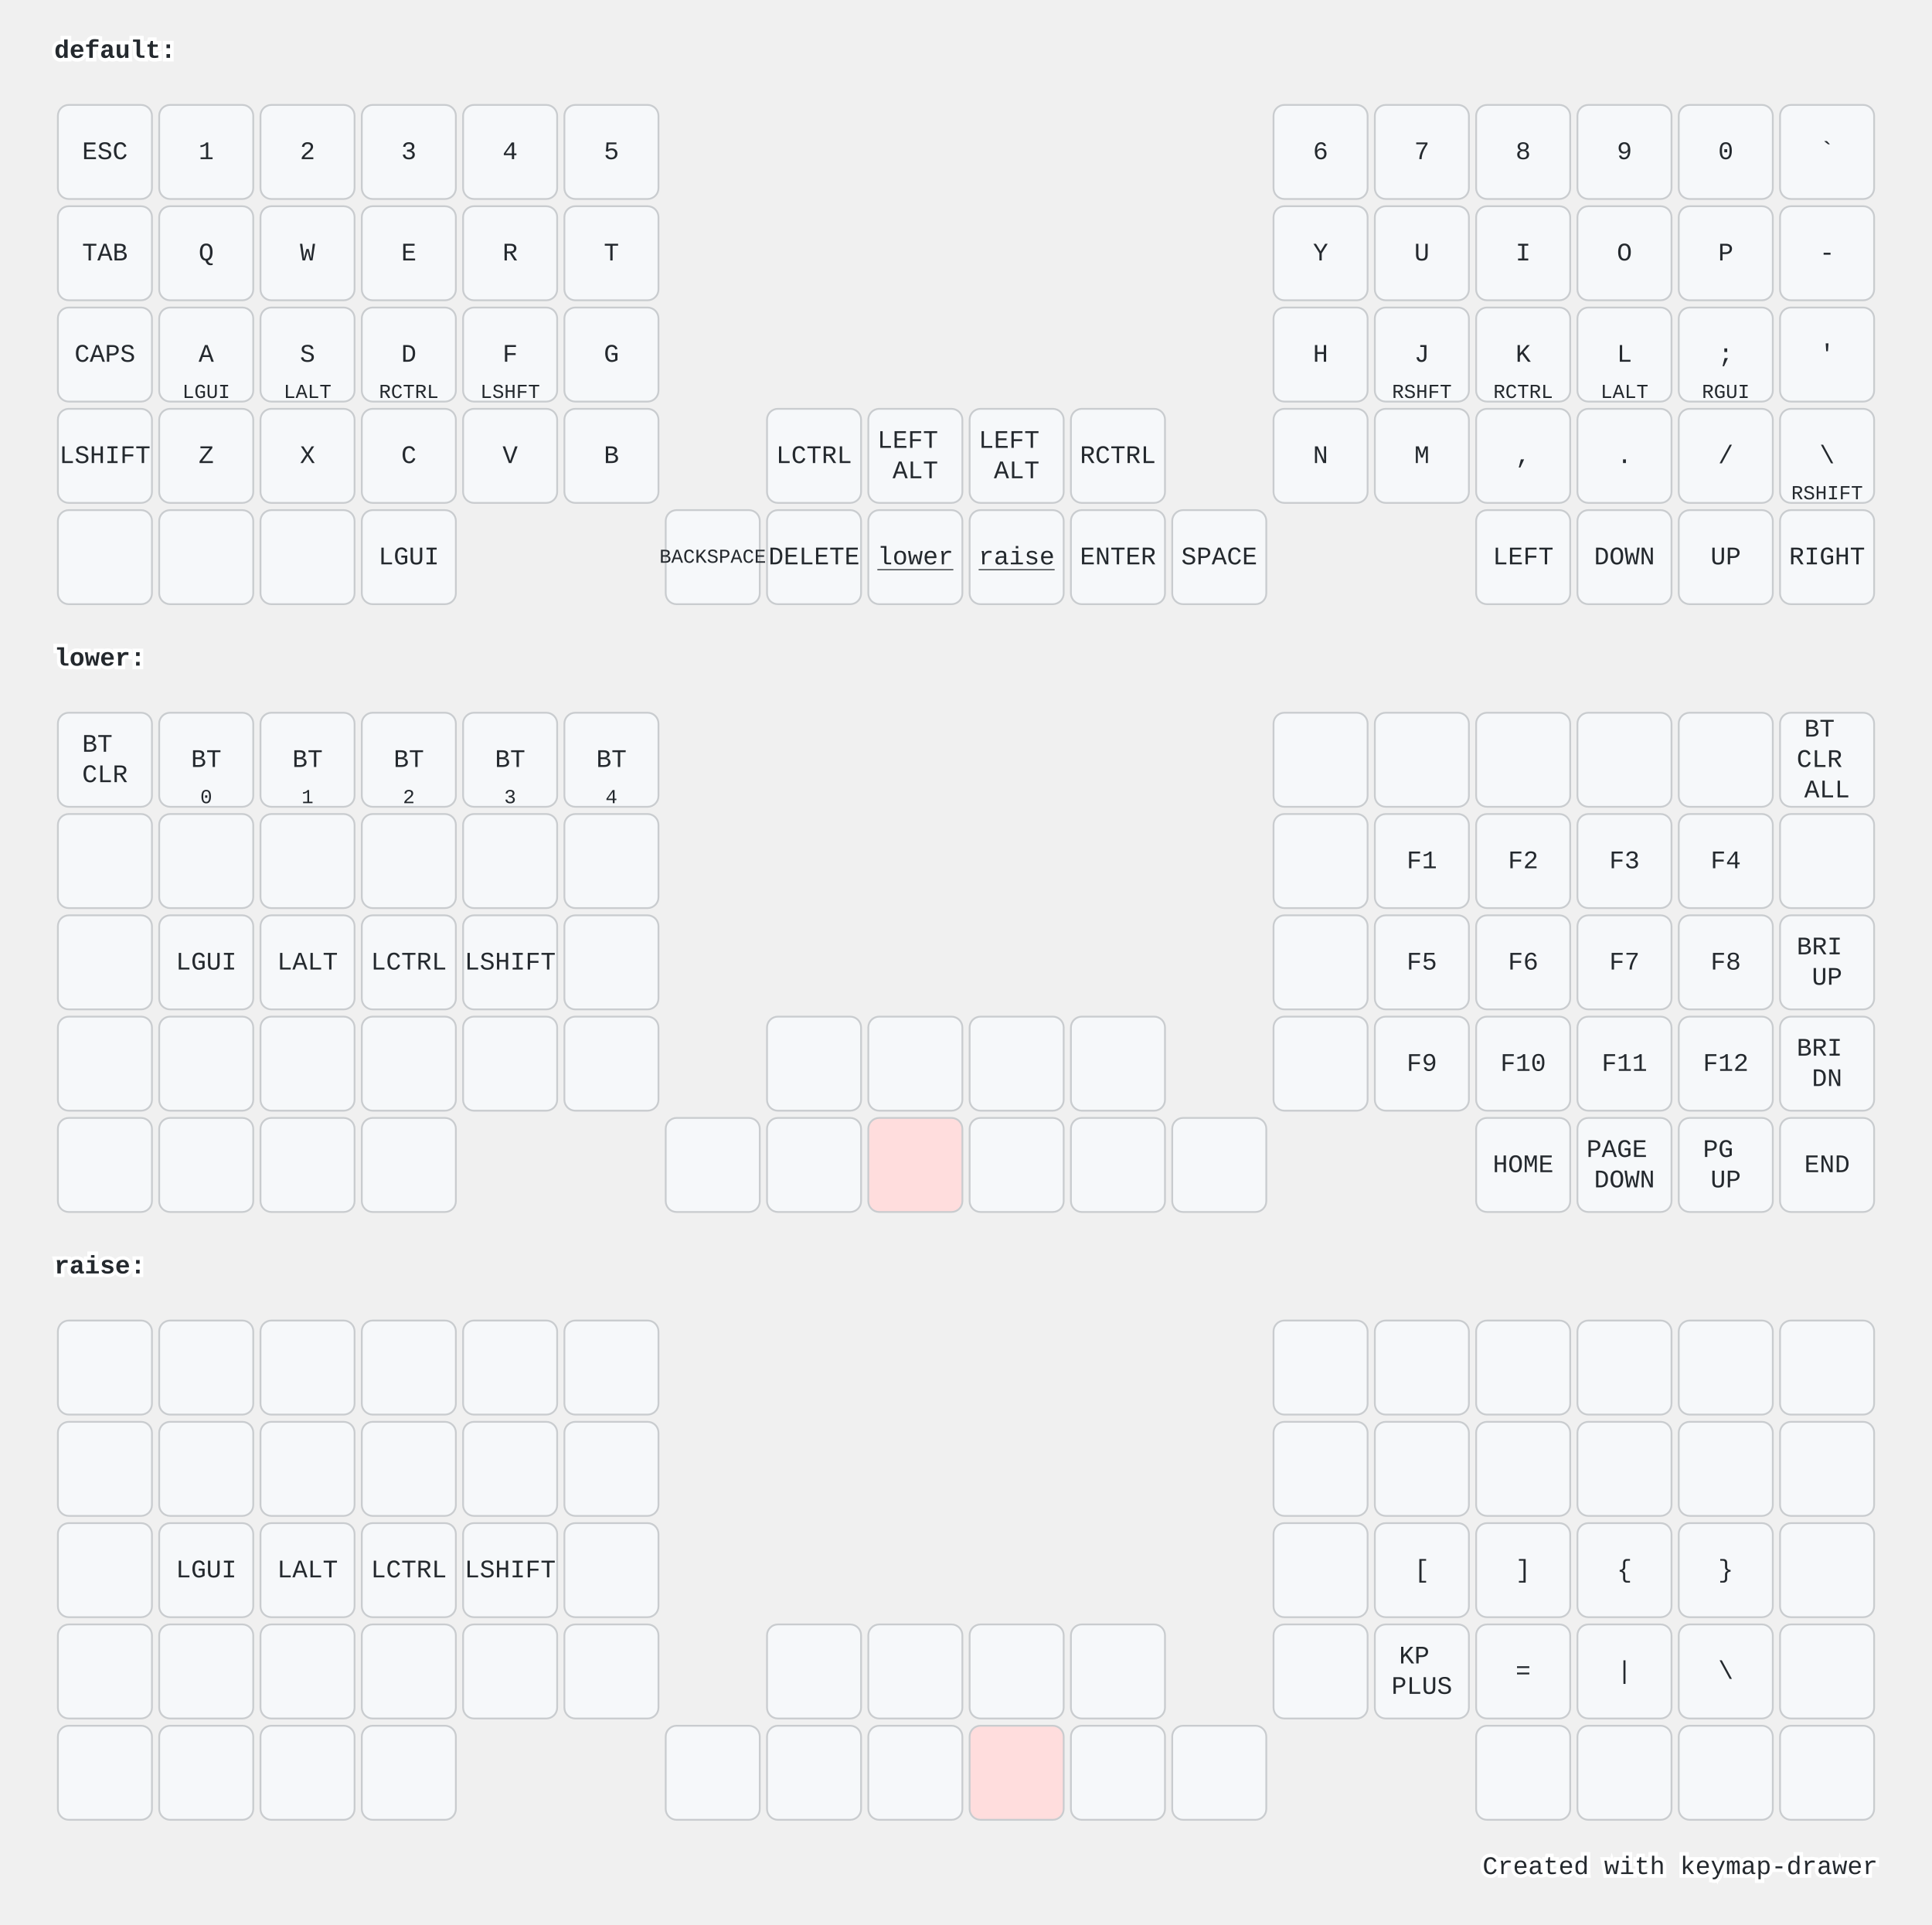
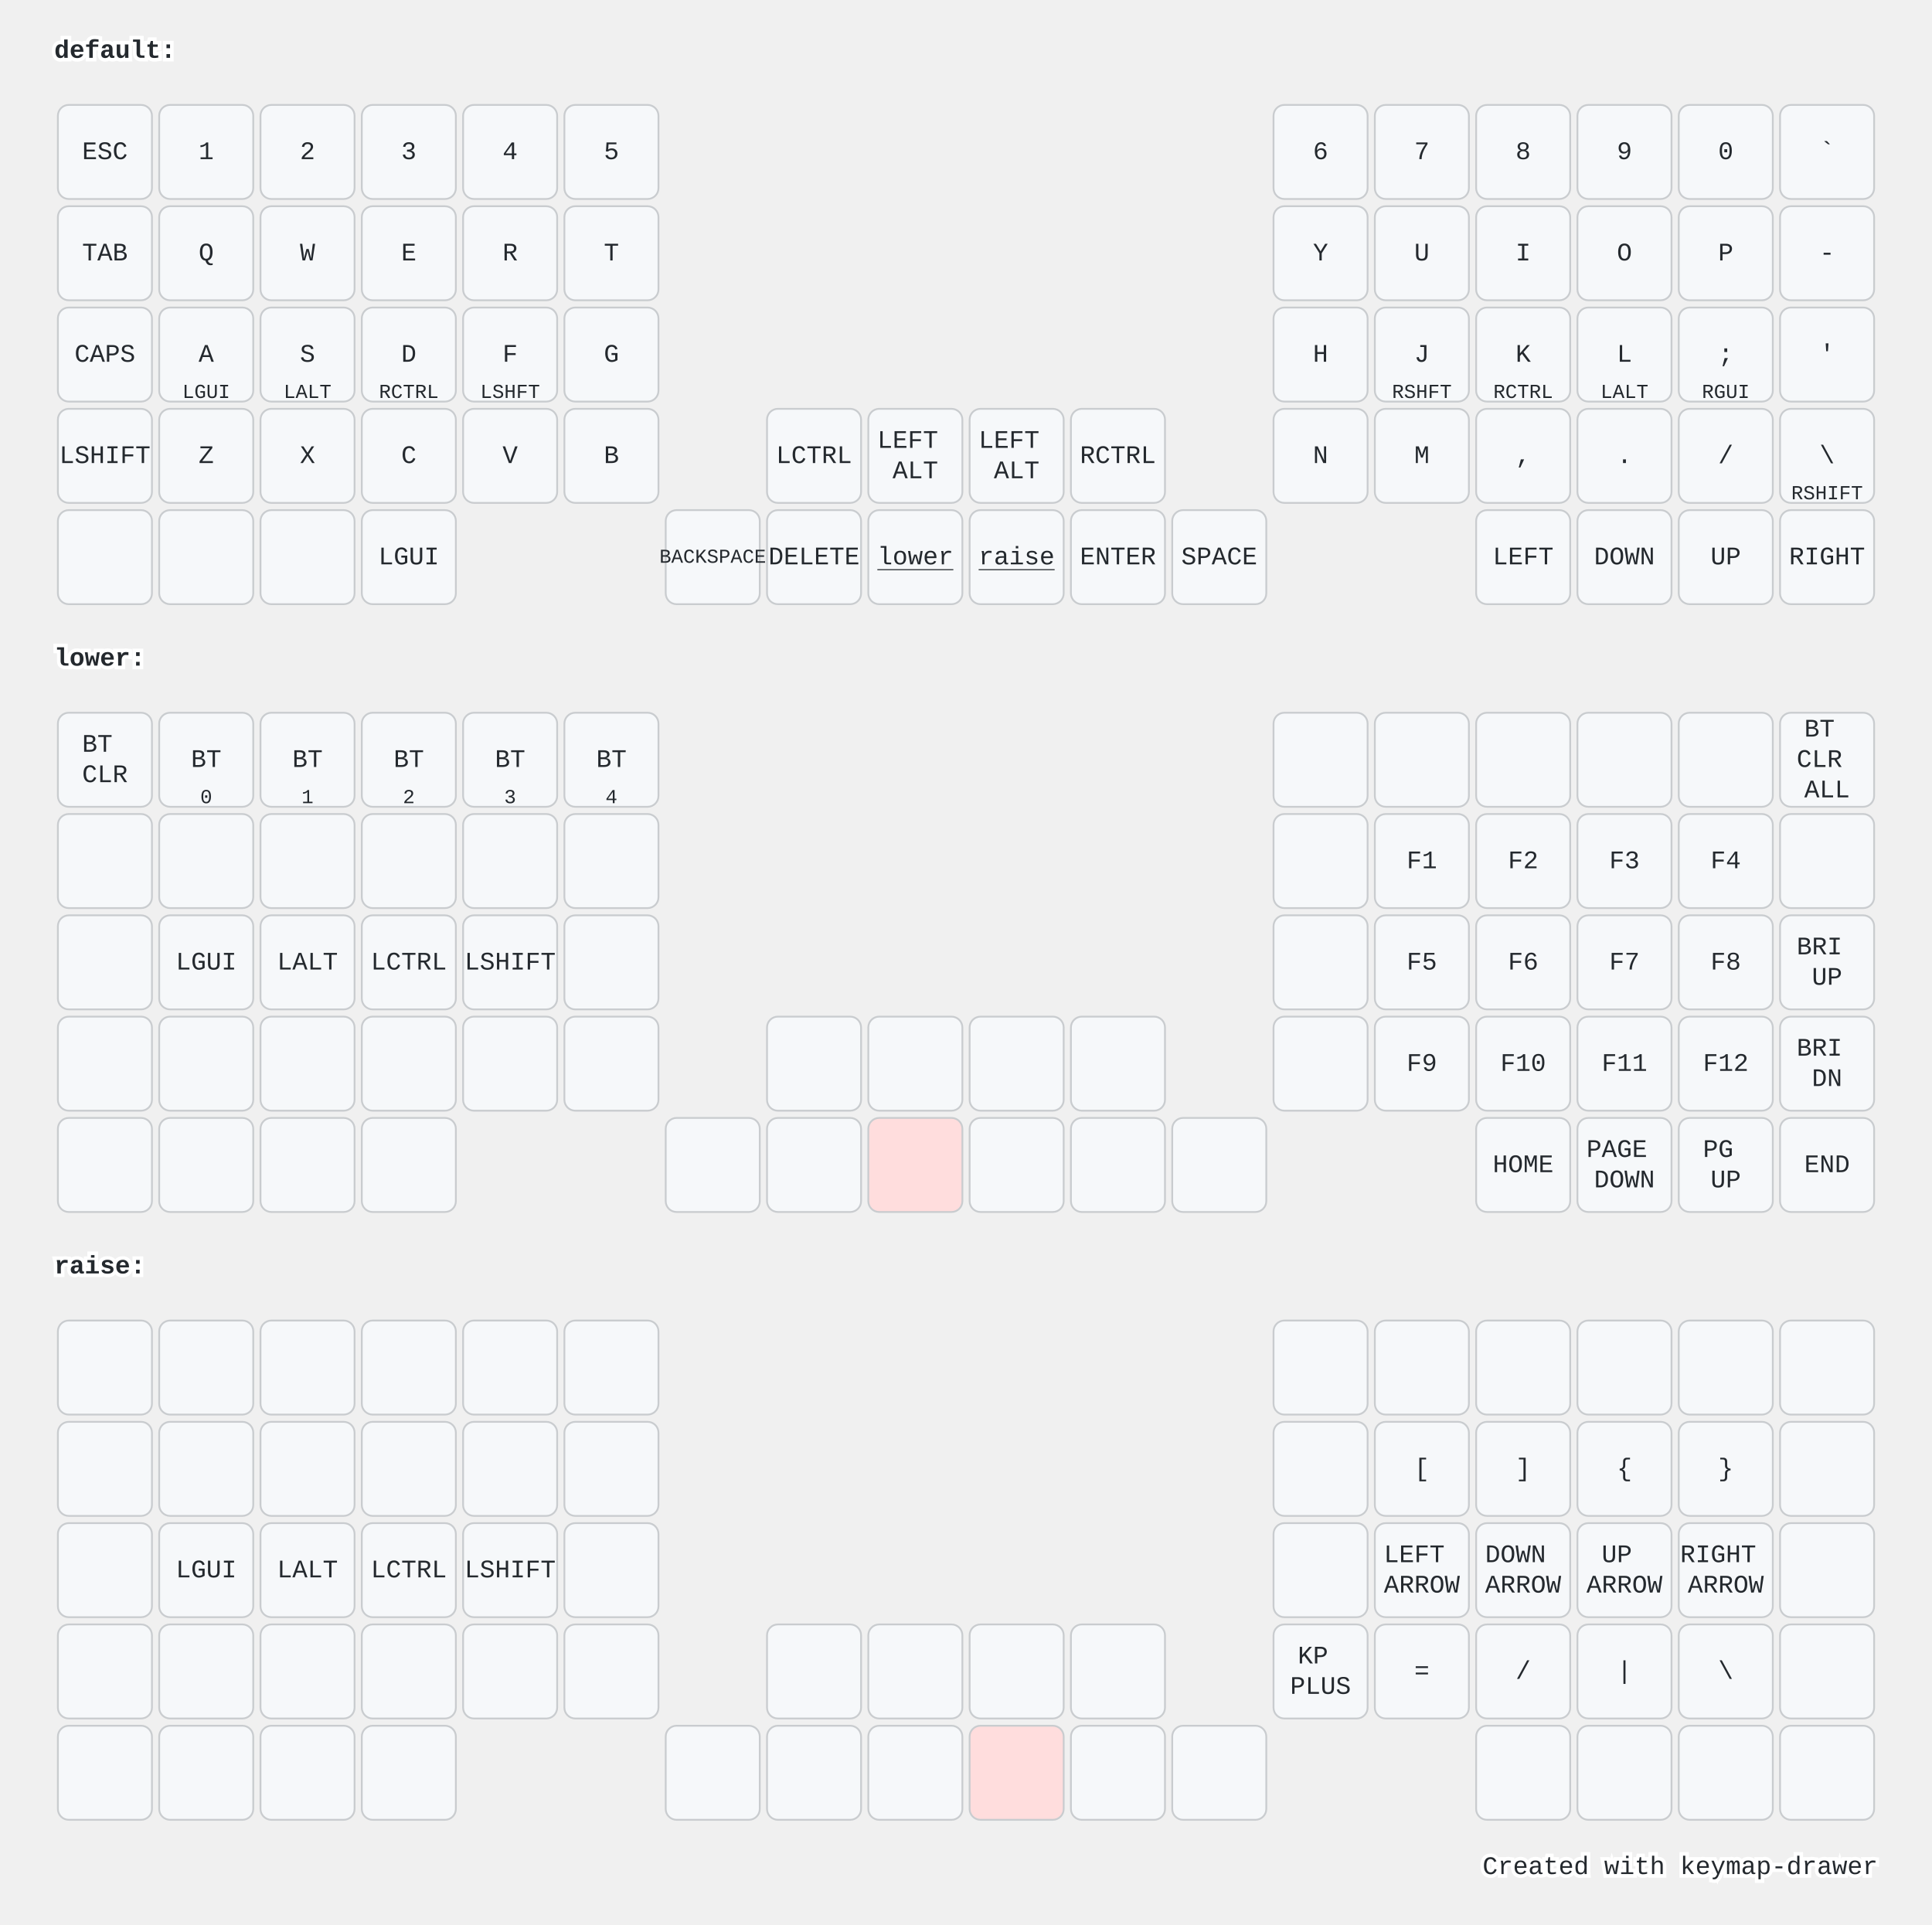
<svg xmlns="http://www.w3.org/2000/svg" width="1068" height="1064" viewBox="0 0 1068 1064" class="keymap">
  <style>/* inherit to force styles through use tags */
svg path {
    fill: inherit;
}

/* font and background color specifications */
svg.keymap {
    font-family: SFMono-Regular,Consolas,Liberation Mono,Menlo,monospace;
    font-size: 14px;
    font-kerning: normal;
    text-rendering: optimizeLegibility;
    fill: #24292e;
}

/* default key styling */
rect.key {
    fill: #f6f8fa;
}

rect.key, rect.combo {
    stroke: #c9cccf;
    stroke-width: 1;
}

/* default key side styling, only used is draw_key_sides is set */
rect.side {
    filter: brightness(90%);
}

/* color accent for combo boxes */
rect.combo, rect.combo-separate {
    fill: #cdf;
}

/* color accent for held keys */
rect.held, rect.combo.held {
    fill: #fdd;
}

/* color accent for ghost (optional) keys */
rect.ghost, rect.combo.ghost {
    stroke-dasharray: 4, 4;
    stroke-width: 2;
}

text {
    text-anchor: middle;
    dominant-baseline: middle;
}

/* styling for layer labels */
text.label {
    font-weight: bold;
    text-anchor: start;
    stroke: white;
    stroke-width: 4;
    paint-order: stroke;
}

/* styling for optional footer */
text.footer {
    text-anchor: end;
    dominant-baseline: auto;
    stroke: white;
    stroke-width: 4;
    paint-order: stroke;
}

/* styling for combo tap, and key non-tap label text */
text.combo, text.hold, text.shifted, text.left, text.right {
    font-size: 11px;
}

text.hold {
    text-anchor: middle;
    dominant-baseline: auto;
}

text.shifted {
    text-anchor: middle;
    dominant-baseline: hanging;
}

text.left {
    text-anchor: start;
}

text.right {
    text-anchor: end;
}

text.layer-activator {
    text-decoration: underline;
}

/* styling for hold/shifted label text in combo box */
text.combo.hold, text.combo.shifted, text.combo.left, text.combo.right {
    font-size: 8px;
}

/* lighter symbol for transparent keys */
text.trans {
    fill: #7b7e81;
}

/* styling for combo dendrons */
path.combo {
    stroke-width: 1;
    stroke: gray;
    fill: none;
}

/* Start Tabler Icons Cleanup */
/* cannot use height/width with glyphs */
.icon-tabler &gt; path {
    fill: inherit;
    stroke: inherit;
    stroke-width: 2;
}
/* hide tabler's default box */
.icon-tabler &gt; path[stroke="none"][fill="none"] {
    visibility: hidden;
}
/* End Tabler Icons Cleanup */

@media (prefers-color-scheme: dark) {
svg.keymap { fill: #d1d6db; }
rect.key { fill: #3f4750; }
rect.key, rect.combo { stroke: #60666c; }
rect.combo, rect.combo-separate { fill: #1f3d7a; }
rect.held, rect.combo.held { fill: #854747; }
text.label, text.footer { stroke: black; }
text.trans { fill: #7e8184; }
path.combo { stroke: #7f7f7f; }

}</style>
  <g transform="translate(30, 0)" class="layer-default">
    <text x="0" y="28" class="label" id="default">default:</text>
    <g transform="translate(0, 56)">
      <g transform="translate(28, 28)" class="key keypos-0">
        <rect rx="6" ry="6" x="-26" y="-26" width="52" height="52" class="key" />
        <text x="0" y="0" class="key tap">ESC</text>
      </g>
      <g transform="translate(84, 28)" class="key keypos-1">
        <rect rx="6" ry="6" x="-26" y="-26" width="52" height="52" class="key" />
        <text x="0" y="0" class="key tap">1</text>
      </g>
      <g transform="translate(140, 28)" class="key keypos-2">
        <rect rx="6" ry="6" x="-26" y="-26" width="52" height="52" class="key" />
        <text x="0" y="0" class="key tap">2</text>
      </g>
      <g transform="translate(196, 28)" class="key keypos-3">
        <rect rx="6" ry="6" x="-26" y="-26" width="52" height="52" class="key" />
        <text x="0" y="0" class="key tap">3</text>
      </g>
      <g transform="translate(252, 28)" class="key keypos-4">
        <rect rx="6" ry="6" x="-26" y="-26" width="52" height="52" class="key" />
        <text x="0" y="0" class="key tap">4</text>
      </g>
      <g transform="translate(308, 28)" class="key keypos-5">
        <rect rx="6" ry="6" x="-26" y="-26" width="52" height="52" class="key" />
        <text x="0" y="0" class="key tap">5</text>
      </g>
      <g transform="translate(700, 28)" class="key keypos-6">
        <rect rx="6" ry="6" x="-26" y="-26" width="52" height="52" class="key" />
        <text x="0" y="0" class="key tap">6</text>
      </g>
      <g transform="translate(756, 28)" class="key keypos-7">
        <rect rx="6" ry="6" x="-26" y="-26" width="52" height="52" class="key" />
        <text x="0" y="0" class="key tap">7</text>
      </g>
      <g transform="translate(812, 28)" class="key keypos-8">
        <rect rx="6" ry="6" x="-26" y="-26" width="52" height="52" class="key" />
        <text x="0" y="0" class="key tap">8</text>
      </g>
      <g transform="translate(868, 28)" class="key keypos-9">
        <rect rx="6" ry="6" x="-26" y="-26" width="52" height="52" class="key" />
        <text x="0" y="0" class="key tap">9</text>
      </g>
      <g transform="translate(924, 28)" class="key keypos-10">
        <rect rx="6" ry="6" x="-26" y="-26" width="52" height="52" class="key" />
        <text x="0" y="0" class="key tap">0</text>
      </g>
      <g transform="translate(980, 28)" class="key keypos-11">
        <rect rx="6" ry="6" x="-26" y="-26" width="52" height="52" class="key" />
        <text x="0" y="0" class="key tap">`</text>
      </g>
      <g transform="translate(28, 84)" class="key keypos-12">
        <rect rx="6" ry="6" x="-26" y="-26" width="52" height="52" class="key" />
        <text x="0" y="0" class="key tap">TAB</text>
      </g>
      <g transform="translate(84, 84)" class="key keypos-13">
        <rect rx="6" ry="6" x="-26" y="-26" width="52" height="52" class="key" />
        <text x="0" y="0" class="key tap">Q</text>
      </g>
      <g transform="translate(140, 84)" class="key keypos-14">
        <rect rx="6" ry="6" x="-26" y="-26" width="52" height="52" class="key" />
        <text x="0" y="0" class="key tap">W</text>
      </g>
      <g transform="translate(196, 84)" class="key keypos-15">
        <rect rx="6" ry="6" x="-26" y="-26" width="52" height="52" class="key" />
        <text x="0" y="0" class="key tap">E</text>
      </g>
      <g transform="translate(252, 84)" class="key keypos-16">
        <rect rx="6" ry="6" x="-26" y="-26" width="52" height="52" class="key" />
        <text x="0" y="0" class="key tap">R</text>
      </g>
      <g transform="translate(308, 84)" class="key keypos-17">
        <rect rx="6" ry="6" x="-26" y="-26" width="52" height="52" class="key" />
        <text x="0" y="0" class="key tap">T</text>
      </g>
      <g transform="translate(700, 84)" class="key keypos-18">
        <rect rx="6" ry="6" x="-26" y="-26" width="52" height="52" class="key" />
        <text x="0" y="0" class="key tap">Y</text>
      </g>
      <g transform="translate(756, 84)" class="key keypos-19">
        <rect rx="6" ry="6" x="-26" y="-26" width="52" height="52" class="key" />
        <text x="0" y="0" class="key tap">U</text>
      </g>
      <g transform="translate(812, 84)" class="key keypos-20">
        <rect rx="6" ry="6" x="-26" y="-26" width="52" height="52" class="key" />
        <text x="0" y="0" class="key tap">I</text>
      </g>
      <g transform="translate(868, 84)" class="key keypos-21">
        <rect rx="6" ry="6" x="-26" y="-26" width="52" height="52" class="key" />
        <text x="0" y="0" class="key tap">O</text>
      </g>
      <g transform="translate(924, 84)" class="key keypos-22">
        <rect rx="6" ry="6" x="-26" y="-26" width="52" height="52" class="key" />
        <text x="0" y="0" class="key tap">P</text>
      </g>
      <g transform="translate(980, 84)" class="key keypos-23">
        <rect rx="6" ry="6" x="-26" y="-26" width="52" height="52" class="key" />
        <text x="0" y="0" class="key tap">-</text>
      </g>
      <g transform="translate(28, 140)" class="key keypos-24">
        <rect rx="6" ry="6" x="-26" y="-26" width="52" height="52" class="key" />
        <text x="0" y="0" class="key tap">CAPS</text>
      </g>
      <g transform="translate(84, 140)" class="key keypos-25">
        <rect rx="6" ry="6" x="-26" y="-26" width="52" height="52" class="key" />
        <text x="0" y="0" class="key tap">A</text>
        <text x="0" y="24" class="key hold">LGUI</text>
      </g>
      <g transform="translate(140, 140)" class="key keypos-26">
        <rect rx="6" ry="6" x="-26" y="-26" width="52" height="52" class="key" />
        <text x="0" y="0" class="key tap">S</text>
        <text x="0" y="24" class="key hold">LALT</text>
      </g>
      <g transform="translate(196, 140)" class="key keypos-27">
        <rect rx="6" ry="6" x="-26" y="-26" width="52" height="52" class="key" />
        <text x="0" y="0" class="key tap">D</text>
        <text x="0" y="24" class="key hold">RCTRL</text>
      </g>
      <g transform="translate(252, 140)" class="key keypos-28">
        <rect rx="6" ry="6" x="-26" y="-26" width="52" height="52" class="key" />
        <text x="0" y="0" class="key tap">F</text>
        <text x="0" y="24" class="key hold">LSHFT</text>
      </g>
      <g transform="translate(308, 140)" class="key keypos-29">
        <rect rx="6" ry="6" x="-26" y="-26" width="52" height="52" class="key" />
        <text x="0" y="0" class="key tap">G</text>
      </g>
      <g transform="translate(700, 140)" class="key keypos-30">
        <rect rx="6" ry="6" x="-26" y="-26" width="52" height="52" class="key" />
        <text x="0" y="0" class="key tap">H</text>
      </g>
      <g transform="translate(756, 140)" class="key keypos-31">
        <rect rx="6" ry="6" x="-26" y="-26" width="52" height="52" class="key" />
        <text x="0" y="0" class="key tap">J</text>
        <text x="0" y="24" class="key hold">RSHFT</text>
      </g>
      <g transform="translate(812, 140)" class="key keypos-32">
        <rect rx="6" ry="6" x="-26" y="-26" width="52" height="52" class="key" />
        <text x="0" y="0" class="key tap">K</text>
        <text x="0" y="24" class="key hold">RCTRL</text>
      </g>
      <g transform="translate(868, 140)" class="key keypos-33">
        <rect rx="6" ry="6" x="-26" y="-26" width="52" height="52" class="key" />
        <text x="0" y="0" class="key tap">L</text>
        <text x="0" y="24" class="key hold">LALT</text>
      </g>
      <g transform="translate(924, 140)" class="key keypos-34">
        <rect rx="6" ry="6" x="-26" y="-26" width="52" height="52" class="key" />
        <text x="0" y="0" class="key tap">;</text>
        <text x="0" y="24" class="key hold">RGUI</text>
      </g>
      <g transform="translate(980, 140)" class="key keypos-35">
        <rect rx="6" ry="6" x="-26" y="-26" width="52" height="52" class="key" />
        <text x="0" y="0" class="key tap">'</text>
      </g>
      <g transform="translate(28, 196)" class="key keypos-36">
        <rect rx="6" ry="6" x="-26" y="-26" width="52" height="52" class="key" />
        <text x="0" y="0" class="key tap">LSHIFT</text>
      </g>
      <g transform="translate(84, 196)" class="key keypos-37">
        <rect rx="6" ry="6" x="-26" y="-26" width="52" height="52" class="key" />
        <text x="0" y="0" class="key tap">Z</text>
      </g>
      <g transform="translate(140, 196)" class="key keypos-38">
        <rect rx="6" ry="6" x="-26" y="-26" width="52" height="52" class="key" />
        <text x="0" y="0" class="key tap">X</text>
      </g>
      <g transform="translate(196, 196)" class="key keypos-39">
        <rect rx="6" ry="6" x="-26" y="-26" width="52" height="52" class="key" />
        <text x="0" y="0" class="key tap">C</text>
      </g>
      <g transform="translate(252, 196)" class="key keypos-40">
        <rect rx="6" ry="6" x="-26" y="-26" width="52" height="52" class="key" />
        <text x="0" y="0" class="key tap">V</text>
      </g>
      <g transform="translate(308, 196)" class="key keypos-41">
        <rect rx="6" ry="6" x="-26" y="-26" width="52" height="52" class="key" />
        <text x="0" y="0" class="key tap">B</text>
      </g>
      <g transform="translate(420, 196)" class="key keypos-42">
        <rect rx="6" ry="6" x="-26" y="-26" width="52" height="52" class="key" />
        <text x="0" y="0" class="key tap">LCTRL</text>
      </g>
      <g transform="translate(476, 196)" class="key keypos-43">
        <rect rx="6" ry="6" x="-26" y="-26" width="52" height="52" class="key" />
        <text x="0" y="0" class="key tap">
          <tspan x="0" dy="-0.6em">LEFT</tspan>
          <tspan x="0" dy="1.2em">ALT</tspan>
        </text>
      </g>
      <g transform="translate(532, 196)" class="key keypos-44">
        <rect rx="6" ry="6" x="-26" y="-26" width="52" height="52" class="key" />
        <text x="0" y="0" class="key tap">
          <tspan x="0" dy="-0.6em">LEFT</tspan>
          <tspan x="0" dy="1.2em">ALT</tspan>
        </text>
      </g>
      <g transform="translate(588, 196)" class="key keypos-45">
        <rect rx="6" ry="6" x="-26" y="-26" width="52" height="52" class="key" />
        <text x="0" y="0" class="key tap">RCTRL</text>
      </g>
      <g transform="translate(700, 196)" class="key keypos-46">
        <rect rx="6" ry="6" x="-26" y="-26" width="52" height="52" class="key" />
        <text x="0" y="0" class="key tap">N</text>
      </g>
      <g transform="translate(756, 196)" class="key keypos-47">
        <rect rx="6" ry="6" x="-26" y="-26" width="52" height="52" class="key" />
        <text x="0" y="0" class="key tap">M</text>
      </g>
      <g transform="translate(812, 196)" class="key keypos-48">
        <rect rx="6" ry="6" x="-26" y="-26" width="52" height="52" class="key" />
        <text x="0" y="0" class="key tap">,</text>
      </g>
      <g transform="translate(868, 196)" class="key keypos-49">
        <rect rx="6" ry="6" x="-26" y="-26" width="52" height="52" class="key" />
        <text x="0" y="0" class="key tap">.</text>
      </g>
      <g transform="translate(924, 196)" class="key keypos-50">
        <rect rx="6" ry="6" x="-26" y="-26" width="52" height="52" class="key" />
        <text x="0" y="0" class="key tap">/</text>
      </g>
      <g transform="translate(980, 196)" class="key keypos-51">
        <rect rx="6" ry="6" x="-26" y="-26" width="52" height="52" class="key" />
        <text x="0" y="0" class="key tap">\</text>
        <text x="0" y="24" class="key hold">RSHIFT</text>
      </g>
      <g transform="translate(28, 252)" class="key keypos-52">
        <rect rx="6" ry="6" x="-26" y="-26" width="52" height="52" class="key" />
      </g>
      <g transform="translate(84, 252)" class="key keypos-53">
        <rect rx="6" ry="6" x="-26" y="-26" width="52" height="52" class="key" />
      </g>
      <g transform="translate(140, 252)" class="key keypos-54">
        <rect rx="6" ry="6" x="-26" y="-26" width="52" height="52" class="key" />
      </g>
      <g transform="translate(196, 252)" class="key keypos-55">
        <rect rx="6" ry="6" x="-26" y="-26" width="52" height="52" class="key" />
        <text x="0" y="0" class="key tap">LGUI</text>
      </g>
      <g transform="translate(364, 252)" class="key keypos-56">
        <rect rx="6" ry="6" x="-26" y="-26" width="52" height="52" class="key" />
        <text x="0" y="0" class="key tap">
          <tspan style="font-size: 78%">BACKSPACE</tspan>
        </text>
      </g>
      <g transform="translate(420, 252)" class="key keypos-57">
        <rect rx="6" ry="6" x="-26" y="-26" width="52" height="52" class="key" />
        <text x="0" y="0" class="key tap">DELETE</text>
      </g>
      <g transform="translate(476, 252)" class="key keypos-58">
        <rect rx="6" ry="6" x="-26" y="-26" width="52" height="52" class="key" />
        <a href="#lower">
          <text x="0" y="0" class="key tap layer-activator">lower</text>
        </a>
      </g>
      <g transform="translate(532, 252)" class="key keypos-59">
        <rect rx="6" ry="6" x="-26" y="-26" width="52" height="52" class="key" />
        <a href="#raise">
          <text x="0" y="0" class="key tap layer-activator">raise</text>
        </a>
      </g>
      <g transform="translate(588, 252)" class="key keypos-60">
        <rect rx="6" ry="6" x="-26" y="-26" width="52" height="52" class="key" />
        <text x="0" y="0" class="key tap">ENTER</text>
      </g>
      <g transform="translate(644, 252)" class="key keypos-61">
        <rect rx="6" ry="6" x="-26" y="-26" width="52" height="52" class="key" />
        <text x="0" y="0" class="key tap">SPACE</text>
      </g>
      <g transform="translate(812, 252)" class="key keypos-62">
        <rect rx="6" ry="6" x="-26" y="-26" width="52" height="52" class="key" />
        <text x="0" y="0" class="key tap">LEFT</text>
      </g>
      <g transform="translate(868, 252)" class="key keypos-63">
        <rect rx="6" ry="6" x="-26" y="-26" width="52" height="52" class="key" />
        <text x="0" y="0" class="key tap">DOWN</text>
      </g>
      <g transform="translate(924, 252)" class="key keypos-64">
        <rect rx="6" ry="6" x="-26" y="-26" width="52" height="52" class="key" />
        <text x="0" y="0" class="key tap">UP</text>
      </g>
      <g transform="translate(980, 252)" class="key keypos-65">
        <rect rx="6" ry="6" x="-26" y="-26" width="52" height="52" class="key" />
        <text x="0" y="0" class="key tap">RIGHT</text>
      </g>
    </g>
  </g>
  <g transform="translate(30, 336)" class="layer-lower">
    <text x="0" y="28" class="label" id="lower">lower:</text>
    <g transform="translate(0, 56)">
      <g transform="translate(28, 28)" class="key keypos-0">
        <rect rx="6" ry="6" x="-26" y="-26" width="52" height="52" class="key" />
        <text x="0" y="0" class="key tap">
          <tspan x="0" dy="-0.6em">BT</tspan>
          <tspan x="0" dy="1.2em">CLR</tspan>
        </text>
      </g>
      <g transform="translate(84, 28)" class="key keypos-1">
        <rect rx="6" ry="6" x="-26" y="-26" width="52" height="52" class="key" />
        <text x="0" y="0" class="key tap">BT</text>
        <text x="0" y="24" class="key hold">0</text>
      </g>
      <g transform="translate(140, 28)" class="key keypos-2">
        <rect rx="6" ry="6" x="-26" y="-26" width="52" height="52" class="key" />
        <text x="0" y="0" class="key tap">BT</text>
        <text x="0" y="24" class="key hold">1</text>
      </g>
      <g transform="translate(196, 28)" class="key keypos-3">
        <rect rx="6" ry="6" x="-26" y="-26" width="52" height="52" class="key" />
        <text x="0" y="0" class="key tap">BT</text>
        <text x="0" y="24" class="key hold">2</text>
      </g>
      <g transform="translate(252, 28)" class="key keypos-4">
        <rect rx="6" ry="6" x="-26" y="-26" width="52" height="52" class="key" />
        <text x="0" y="0" class="key tap">BT</text>
        <text x="0" y="24" class="key hold">3</text>
      </g>
      <g transform="translate(308, 28)" class="key keypos-5">
        <rect rx="6" ry="6" x="-26" y="-26" width="52" height="52" class="key" />
        <text x="0" y="0" class="key tap">BT</text>
        <text x="0" y="24" class="key hold">4</text>
      </g>
      <g transform="translate(700, 28)" class="key keypos-6">
        <rect rx="6" ry="6" x="-26" y="-26" width="52" height="52" class="key" />
      </g>
      <g transform="translate(756, 28)" class="key keypos-7">
        <rect rx="6" ry="6" x="-26" y="-26" width="52" height="52" class="key" />
      </g>
      <g transform="translate(812, 28)" class="key keypos-8">
        <rect rx="6" ry="6" x="-26" y="-26" width="52" height="52" class="key" />
      </g>
      <g transform="translate(868, 28)" class="key keypos-9">
        <rect rx="6" ry="6" x="-26" y="-26" width="52" height="52" class="key" />
      </g>
      <g transform="translate(924, 28)" class="key keypos-10">
        <rect rx="6" ry="6" x="-26" y="-26" width="52" height="52" class="key" />
      </g>
      <g transform="translate(980, 28)" class="key keypos-11">
        <rect rx="6" ry="6" x="-26" y="-26" width="52" height="52" class="key" />
        <text x="0" y="0" class="key tap">
          <tspan x="0" dy="-1.2em">BT</tspan>
          <tspan x="0" dy="1.2em">CLR</tspan>
          <tspan x="0" dy="1.2em">ALL</tspan>
        </text>
      </g>
      <g transform="translate(28, 84)" class="key keypos-12">
        <rect rx="6" ry="6" x="-26" y="-26" width="52" height="52" class="key" />
      </g>
      <g transform="translate(84, 84)" class="key keypos-13">
        <rect rx="6" ry="6" x="-26" y="-26" width="52" height="52" class="key" />
      </g>
      <g transform="translate(140, 84)" class="key keypos-14">
        <rect rx="6" ry="6" x="-26" y="-26" width="52" height="52" class="key" />
      </g>
      <g transform="translate(196, 84)" class="key keypos-15">
        <rect rx="6" ry="6" x="-26" y="-26" width="52" height="52" class="key" />
      </g>
      <g transform="translate(252, 84)" class="key keypos-16">
        <rect rx="6" ry="6" x="-26" y="-26" width="52" height="52" class="key" />
      </g>
      <g transform="translate(308, 84)" class="key keypos-17">
        <rect rx="6" ry="6" x="-26" y="-26" width="52" height="52" class="key" />
      </g>
      <g transform="translate(700, 84)" class="key keypos-18">
        <rect rx="6" ry="6" x="-26" y="-26" width="52" height="52" class="key" />
      </g>
      <g transform="translate(756, 84)" class="key keypos-19">
        <rect rx="6" ry="6" x="-26" y="-26" width="52" height="52" class="key" />
        <text x="0" y="0" class="key tap">F1</text>
      </g>
      <g transform="translate(812, 84)" class="key keypos-20">
        <rect rx="6" ry="6" x="-26" y="-26" width="52" height="52" class="key" />
        <text x="0" y="0" class="key tap">F2</text>
      </g>
      <g transform="translate(868, 84)" class="key keypos-21">
        <rect rx="6" ry="6" x="-26" y="-26" width="52" height="52" class="key" />
        <text x="0" y="0" class="key tap">F3</text>
      </g>
      <g transform="translate(924, 84)" class="key keypos-22">
        <rect rx="6" ry="6" x="-26" y="-26" width="52" height="52" class="key" />
        <text x="0" y="0" class="key tap">F4</text>
      </g>
      <g transform="translate(980, 84)" class="key keypos-23">
        <rect rx="6" ry="6" x="-26" y="-26" width="52" height="52" class="key" />
      </g>
      <g transform="translate(28, 140)" class="key keypos-24">
        <rect rx="6" ry="6" x="-26" y="-26" width="52" height="52" class="key" />
      </g>
      <g transform="translate(84, 140)" class="key keypos-25">
        <rect rx="6" ry="6" x="-26" y="-26" width="52" height="52" class="key" />
        <text x="0" y="0" class="key tap">LGUI</text>
      </g>
      <g transform="translate(140, 140)" class="key keypos-26">
        <rect rx="6" ry="6" x="-26" y="-26" width="52" height="52" class="key" />
        <text x="0" y="0" class="key tap">LALT</text>
      </g>
      <g transform="translate(196, 140)" class="key keypos-27">
        <rect rx="6" ry="6" x="-26" y="-26" width="52" height="52" class="key" />
        <text x="0" y="0" class="key tap">LCTRL</text>
      </g>
      <g transform="translate(252, 140)" class="key keypos-28">
        <rect rx="6" ry="6" x="-26" y="-26" width="52" height="52" class="key" />
        <text x="0" y="0" class="key tap">LSHIFT</text>
      </g>
      <g transform="translate(308, 140)" class="key keypos-29">
        <rect rx="6" ry="6" x="-26" y="-26" width="52" height="52" class="key" />
      </g>
      <g transform="translate(700, 140)" class="key keypos-30">
        <rect rx="6" ry="6" x="-26" y="-26" width="52" height="52" class="key" />
      </g>
      <g transform="translate(756, 140)" class="key keypos-31">
        <rect rx="6" ry="6" x="-26" y="-26" width="52" height="52" class="key" />
        <text x="0" y="0" class="key tap">F5</text>
      </g>
      <g transform="translate(812, 140)" class="key keypos-32">
        <rect rx="6" ry="6" x="-26" y="-26" width="52" height="52" class="key" />
        <text x="0" y="0" class="key tap">F6</text>
      </g>
      <g transform="translate(868, 140)" class="key keypos-33">
        <rect rx="6" ry="6" x="-26" y="-26" width="52" height="52" class="key" />
        <text x="0" y="0" class="key tap">F7</text>
      </g>
      <g transform="translate(924, 140)" class="key keypos-34">
        <rect rx="6" ry="6" x="-26" y="-26" width="52" height="52" class="key" />
        <text x="0" y="0" class="key tap">F8</text>
      </g>
      <g transform="translate(980, 140)" class="key keypos-35">
        <rect rx="6" ry="6" x="-26" y="-26" width="52" height="52" class="key" />
        <text x="0" y="0" class="key tap">
          <tspan x="0" dy="-0.6em">BRI</tspan>
          <tspan x="0" dy="1.2em">UP</tspan>
        </text>
      </g>
      <g transform="translate(28, 196)" class="key keypos-36">
        <rect rx="6" ry="6" x="-26" y="-26" width="52" height="52" class="key" />
      </g>
      <g transform="translate(84, 196)" class="key keypos-37">
        <rect rx="6" ry="6" x="-26" y="-26" width="52" height="52" class="key" />
      </g>
      <g transform="translate(140, 196)" class="key keypos-38">
        <rect rx="6" ry="6" x="-26" y="-26" width="52" height="52" class="key" />
      </g>
      <g transform="translate(196, 196)" class="key keypos-39">
        <rect rx="6" ry="6" x="-26" y="-26" width="52" height="52" class="key" />
      </g>
      <g transform="translate(252, 196)" class="key keypos-40">
        <rect rx="6" ry="6" x="-26" y="-26" width="52" height="52" class="key" />
      </g>
      <g transform="translate(308, 196)" class="key keypos-41">
        <rect rx="6" ry="6" x="-26" y="-26" width="52" height="52" class="key" />
      </g>
      <g transform="translate(420, 196)" class="key keypos-42">
        <rect rx="6" ry="6" x="-26" y="-26" width="52" height="52" class="key" />
      </g>
      <g transform="translate(476, 196)" class="key keypos-43">
        <rect rx="6" ry="6" x="-26" y="-26" width="52" height="52" class="key" />
      </g>
      <g transform="translate(532, 196)" class="key keypos-44">
        <rect rx="6" ry="6" x="-26" y="-26" width="52" height="52" class="key" />
      </g>
      <g transform="translate(588, 196)" class="key keypos-45">
        <rect rx="6" ry="6" x="-26" y="-26" width="52" height="52" class="key" />
      </g>
      <g transform="translate(700, 196)" class="key keypos-46">
        <rect rx="6" ry="6" x="-26" y="-26" width="52" height="52" class="key" />
      </g>
      <g transform="translate(756, 196)" class="key keypos-47">
        <rect rx="6" ry="6" x="-26" y="-26" width="52" height="52" class="key" />
        <text x="0" y="0" class="key tap">F9</text>
      </g>
      <g transform="translate(812, 196)" class="key keypos-48">
        <rect rx="6" ry="6" x="-26" y="-26" width="52" height="52" class="key" />
        <text x="0" y="0" class="key tap">F10</text>
      </g>
      <g transform="translate(868, 196)" class="key keypos-49">
        <rect rx="6" ry="6" x="-26" y="-26" width="52" height="52" class="key" />
        <text x="0" y="0" class="key tap">F11</text>
      </g>
      <g transform="translate(924, 196)" class="key keypos-50">
        <rect rx="6" ry="6" x="-26" y="-26" width="52" height="52" class="key" />
        <text x="0" y="0" class="key tap">F12</text>
      </g>
      <g transform="translate(980, 196)" class="key keypos-51">
        <rect rx="6" ry="6" x="-26" y="-26" width="52" height="52" class="key" />
        <text x="0" y="0" class="key tap">
          <tspan x="0" dy="-0.6em">BRI</tspan>
          <tspan x="0" dy="1.2em">DN</tspan>
        </text>
      </g>
      <g transform="translate(28, 252)" class="key keypos-52">
        <rect rx="6" ry="6" x="-26" y="-26" width="52" height="52" class="key" />
      </g>
      <g transform="translate(84, 252)" class="key keypos-53">
        <rect rx="6" ry="6" x="-26" y="-26" width="52" height="52" class="key" />
      </g>
      <g transform="translate(140, 252)" class="key keypos-54">
        <rect rx="6" ry="6" x="-26" y="-26" width="52" height="52" class="key" />
      </g>
      <g transform="translate(196, 252)" class="key keypos-55">
        <rect rx="6" ry="6" x="-26" y="-26" width="52" height="52" class="key" />
      </g>
      <g transform="translate(364, 252)" class="key keypos-56">
        <rect rx="6" ry="6" x="-26" y="-26" width="52" height="52" class="key" />
      </g>
      <g transform="translate(420, 252)" class="key keypos-57">
        <rect rx="6" ry="6" x="-26" y="-26" width="52" height="52" class="key" />
      </g>
      <g transform="translate(476, 252)" class="key held keypos-58">
        <rect rx="6" ry="6" x="-26" y="-26" width="52" height="52" class="key held" />
      </g>
      <g transform="translate(532, 252)" class="key keypos-59">
        <rect rx="6" ry="6" x="-26" y="-26" width="52" height="52" class="key" />
      </g>
      <g transform="translate(588, 252)" class="key keypos-60">
        <rect rx="6" ry="6" x="-26" y="-26" width="52" height="52" class="key" />
      </g>
      <g transform="translate(644, 252)" class="key keypos-61">
        <rect rx="6" ry="6" x="-26" y="-26" width="52" height="52" class="key" />
      </g>
      <g transform="translate(812, 252)" class="key keypos-62">
        <rect rx="6" ry="6" x="-26" y="-26" width="52" height="52" class="key" />
        <text x="0" y="0" class="key tap">HOME</text>
      </g>
      <g transform="translate(868, 252)" class="key keypos-63">
        <rect rx="6" ry="6" x="-26" y="-26" width="52" height="52" class="key" />
        <text x="0" y="0" class="key tap">
          <tspan x="0" dy="-0.6em">PAGE</tspan>
          <tspan x="0" dy="1.2em">DOWN</tspan>
        </text>
      </g>
      <g transform="translate(924, 252)" class="key keypos-64">
        <rect rx="6" ry="6" x="-26" y="-26" width="52" height="52" class="key" />
        <text x="0" y="0" class="key tap">
          <tspan x="0" dy="-0.6em">PG</tspan>
          <tspan x="0" dy="1.2em">UP</tspan>
        </text>
      </g>
      <g transform="translate(980, 252)" class="key keypos-65">
        <rect rx="6" ry="6" x="-26" y="-26" width="52" height="52" class="key" />
        <text x="0" y="0" class="key tap">END</text>
      </g>
    </g>
  </g>
  <g transform="translate(30, 672)" class="layer-raise">
    <text x="0" y="28" class="label" id="raise">raise:</text>
    <g transform="translate(0, 56)">
      <g transform="translate(28, 28)" class="key keypos-0">
        <rect rx="6" ry="6" x="-26" y="-26" width="52" height="52" class="key" />
      </g>
      <g transform="translate(84, 28)" class="key keypos-1">
        <rect rx="6" ry="6" x="-26" y="-26" width="52" height="52" class="key" />
      </g>
      <g transform="translate(140, 28)" class="key keypos-2">
        <rect rx="6" ry="6" x="-26" y="-26" width="52" height="52" class="key" />
      </g>
      <g transform="translate(196, 28)" class="key keypos-3">
        <rect rx="6" ry="6" x="-26" y="-26" width="52" height="52" class="key" />
      </g>
      <g transform="translate(252, 28)" class="key keypos-4">
        <rect rx="6" ry="6" x="-26" y="-26" width="52" height="52" class="key" />
      </g>
      <g transform="translate(308, 28)" class="key keypos-5">
        <rect rx="6" ry="6" x="-26" y="-26" width="52" height="52" class="key" />
      </g>
      <g transform="translate(700, 28)" class="key keypos-6">
        <rect rx="6" ry="6" x="-26" y="-26" width="52" height="52" class="key" />
      </g>
      <g transform="translate(756, 28)" class="key keypos-7">
        <rect rx="6" ry="6" x="-26" y="-26" width="52" height="52" class="key" />
      </g>
      <g transform="translate(812, 28)" class="key keypos-8">
        <rect rx="6" ry="6" x="-26" y="-26" width="52" height="52" class="key" />
      </g>
      <g transform="translate(868, 28)" class="key keypos-9">
        <rect rx="6" ry="6" x="-26" y="-26" width="52" height="52" class="key" />
      </g>
      <g transform="translate(924, 28)" class="key keypos-10">
        <rect rx="6" ry="6" x="-26" y="-26" width="52" height="52" class="key" />
      </g>
      <g transform="translate(980, 28)" class="key keypos-11">
        <rect rx="6" ry="6" x="-26" y="-26" width="52" height="52" class="key" />
      </g>
      <g transform="translate(28, 84)" class="key keypos-12">
        <rect rx="6" ry="6" x="-26" y="-26" width="52" height="52" class="key" />
      </g>
      <g transform="translate(84, 84)" class="key keypos-13">
        <rect rx="6" ry="6" x="-26" y="-26" width="52" height="52" class="key" />
      </g>
      <g transform="translate(140, 84)" class="key keypos-14">
        <rect rx="6" ry="6" x="-26" y="-26" width="52" height="52" class="key" />
      </g>
      <g transform="translate(196, 84)" class="key keypos-15">
        <rect rx="6" ry="6" x="-26" y="-26" width="52" height="52" class="key" />
      </g>
      <g transform="translate(252, 84)" class="key keypos-16">
        <rect rx="6" ry="6" x="-26" y="-26" width="52" height="52" class="key" />
      </g>
      <g transform="translate(308, 84)" class="key keypos-17">
        <rect rx="6" ry="6" x="-26" y="-26" width="52" height="52" class="key" />
      </g>
      <g transform="translate(700, 84)" class="key keypos-18">
        <rect rx="6" ry="6" x="-26" y="-26" width="52" height="52" class="key" />
      </g>
      <g transform="translate(756, 84)" class="key keypos-19">
        <rect rx="6" ry="6" x="-26" y="-26" width="52" height="52" class="key" />
+         <text x="0" y="0" class="key tap">[</text>
      </g>
      <g transform="translate(812, 84)" class="key keypos-20">
        <rect rx="6" ry="6" x="-26" y="-26" width="52" height="52" class="key" />
+         <text x="0" y="0" class="key tap">]</text>
      </g>
      <g transform="translate(868, 84)" class="key keypos-21">
        <rect rx="6" ry="6" x="-26" y="-26" width="52" height="52" class="key" />
+         <text x="0" y="0" class="key tap">{</text>
      </g>
      <g transform="translate(924, 84)" class="key keypos-22">
        <rect rx="6" ry="6" x="-26" y="-26" width="52" height="52" class="key" />
+         <text x="0" y="0" class="key tap">}</text>
      </g>
      <g transform="translate(980, 84)" class="key keypos-23">
        <rect rx="6" ry="6" x="-26" y="-26" width="52" height="52" class="key" />
      </g>
      <g transform="translate(28, 140)" class="key keypos-24">
        <rect rx="6" ry="6" x="-26" y="-26" width="52" height="52" class="key" />
      </g>
      <g transform="translate(84, 140)" class="key keypos-25">
        <rect rx="6" ry="6" x="-26" y="-26" width="52" height="52" class="key" />
        <text x="0" y="0" class="key tap">LGUI</text>
      </g>
      <g transform="translate(140, 140)" class="key keypos-26">
        <rect rx="6" ry="6" x="-26" y="-26" width="52" height="52" class="key" />
        <text x="0" y="0" class="key tap">LALT</text>
      </g>
      <g transform="translate(196, 140)" class="key keypos-27">
        <rect rx="6" ry="6" x="-26" y="-26" width="52" height="52" class="key" />
        <text x="0" y="0" class="key tap">LCTRL</text>
      </g>
      <g transform="translate(252, 140)" class="key keypos-28">
        <rect rx="6" ry="6" x="-26" y="-26" width="52" height="52" class="key" />
        <text x="0" y="0" class="key tap">LSHIFT</text>
      </g>
      <g transform="translate(308, 140)" class="key keypos-29">
        <rect rx="6" ry="6" x="-26" y="-26" width="52" height="52" class="key" />
      </g>
      <g transform="translate(700, 140)" class="key keypos-30">
        <rect rx="6" ry="6" x="-26" y="-26" width="52" height="52" class="key" />
      </g>
      <g transform="translate(756, 140)" class="key keypos-31">
        <rect rx="6" ry="6" x="-26" y="-26" width="52" height="52" class="key" />
-         <text x="0" y="0" class="key tap">[</text>
+         <text x="0" y="0" class="key tap">
+           <tspan x="0" dy="-0.6em">LEFT</tspan>
+           <tspan x="0" dy="1.2em">ARROW</tspan>
+         </text>
      </g>
      <g transform="translate(812, 140)" class="key keypos-32">
        <rect rx="6" ry="6" x="-26" y="-26" width="52" height="52" class="key" />
-         <text x="0" y="0" class="key tap">]</text>
+         <text x="0" y="0" class="key tap">
+           <tspan x="0" dy="-0.6em">DOWN</tspan>
+           <tspan x="0" dy="1.2em">ARROW</tspan>
+         </text>
      </g>
      <g transform="translate(868, 140)" class="key keypos-33">
        <rect rx="6" ry="6" x="-26" y="-26" width="52" height="52" class="key" />
-         <text x="0" y="0" class="key tap">{</text>
+         <text x="0" y="0" class="key tap">
+           <tspan x="0" dy="-0.6em">UP</tspan>
+           <tspan x="0" dy="1.2em">ARROW</tspan>
+         </text>
      </g>
      <g transform="translate(924, 140)" class="key keypos-34">
        <rect rx="6" ry="6" x="-26" y="-26" width="52" height="52" class="key" />
-         <text x="0" y="0" class="key tap">}</text>
+         <text x="0" y="0" class="key tap">
+           <tspan x="0" dy="-0.6em">RIGHT</tspan>
+           <tspan x="0" dy="1.2em">ARROW</tspan>
+         </text>
      </g>
      <g transform="translate(980, 140)" class="key keypos-35">
        <rect rx="6" ry="6" x="-26" y="-26" width="52" height="52" class="key" />
      </g>
      <g transform="translate(28, 196)" class="key keypos-36">
        <rect rx="6" ry="6" x="-26" y="-26" width="52" height="52" class="key" />
      </g>
      <g transform="translate(84, 196)" class="key keypos-37">
        <rect rx="6" ry="6" x="-26" y="-26" width="52" height="52" class="key" />
      </g>
      <g transform="translate(140, 196)" class="key keypos-38">
        <rect rx="6" ry="6" x="-26" y="-26" width="52" height="52" class="key" />
      </g>
      <g transform="translate(196, 196)" class="key keypos-39">
        <rect rx="6" ry="6" x="-26" y="-26" width="52" height="52" class="key" />
      </g>
      <g transform="translate(252, 196)" class="key keypos-40">
        <rect rx="6" ry="6" x="-26" y="-26" width="52" height="52" class="key" />
      </g>
      <g transform="translate(308, 196)" class="key keypos-41">
        <rect rx="6" ry="6" x="-26" y="-26" width="52" height="52" class="key" />
      </g>
      <g transform="translate(420, 196)" class="key keypos-42">
        <rect rx="6" ry="6" x="-26" y="-26" width="52" height="52" class="key" />
      </g>
      <g transform="translate(476, 196)" class="key keypos-43">
        <rect rx="6" ry="6" x="-26" y="-26" width="52" height="52" class="key" />
      </g>
      <g transform="translate(532, 196)" class="key keypos-44">
        <rect rx="6" ry="6" x="-26" y="-26" width="52" height="52" class="key" />
      </g>
      <g transform="translate(588, 196)" class="key keypos-45">
        <rect rx="6" ry="6" x="-26" y="-26" width="52" height="52" class="key" />
      </g>
      <g transform="translate(700, 196)" class="key keypos-46">
-         <rect rx="6" ry="6" x="-26" y="-26" width="52" height="52" class="key" />
-       </g>
-       <g transform="translate(756, 196)" class="key keypos-47">
        <rect rx="6" ry="6" x="-26" y="-26" width="52" height="52" class="key" />
        <text x="0" y="0" class="key tap">
          <tspan x="0" dy="-0.6em">KP</tspan>
          <tspan x="0" dy="1.2em">PLUS</tspan>
        </text>
      </g>
+       <g transform="translate(756, 196)" class="key keypos-47">
+         <rect rx="6" ry="6" x="-26" y="-26" width="52" height="52" class="key" />
+         <text x="0" y="0" class="key tap">=</text>
+       </g>
      <g transform="translate(812, 196)" class="key keypos-48">
        <rect rx="6" ry="6" x="-26" y="-26" width="52" height="52" class="key" />
-         <text x="0" y="0" class="key tap">=</text>
+         <text x="0" y="0" class="key tap">/</text>
      </g>
      <g transform="translate(868, 196)" class="key keypos-49">
        <rect rx="6" ry="6" x="-26" y="-26" width="52" height="52" class="key" />
        <text x="0" y="0" class="key tap">|</text>
      </g>
      <g transform="translate(924, 196)" class="key keypos-50">
        <rect rx="6" ry="6" x="-26" y="-26" width="52" height="52" class="key" />
        <text x="0" y="0" class="key tap">\</text>
      </g>
      <g transform="translate(980, 196)" class="key keypos-51">
        <rect rx="6" ry="6" x="-26" y="-26" width="52" height="52" class="key" />
      </g>
      <g transform="translate(28, 252)" class="key keypos-52">
        <rect rx="6" ry="6" x="-26" y="-26" width="52" height="52" class="key" />
      </g>
      <g transform="translate(84, 252)" class="key keypos-53">
        <rect rx="6" ry="6" x="-26" y="-26" width="52" height="52" class="key" />
      </g>
      <g transform="translate(140, 252)" class="key keypos-54">
        <rect rx="6" ry="6" x="-26" y="-26" width="52" height="52" class="key" />
      </g>
      <g transform="translate(196, 252)" class="key keypos-55">
        <rect rx="6" ry="6" x="-26" y="-26" width="52" height="52" class="key" />
      </g>
      <g transform="translate(364, 252)" class="key keypos-56">
        <rect rx="6" ry="6" x="-26" y="-26" width="52" height="52" class="key" />
      </g>
      <g transform="translate(420, 252)" class="key keypos-57">
        <rect rx="6" ry="6" x="-26" y="-26" width="52" height="52" class="key" />
      </g>
      <g transform="translate(476, 252)" class="key keypos-58">
        <rect rx="6" ry="6" x="-26" y="-26" width="52" height="52" class="key" />
      </g>
      <g transform="translate(532, 252)" class="key held keypos-59">
        <rect rx="6" ry="6" x="-26" y="-26" width="52" height="52" class="key held" />
      </g>
      <g transform="translate(588, 252)" class="key keypos-60">
        <rect rx="6" ry="6" x="-26" y="-26" width="52" height="52" class="key" />
      </g>
      <g transform="translate(644, 252)" class="key keypos-61">
        <rect rx="6" ry="6" x="-26" y="-26" width="52" height="52" class="key" />
      </g>
      <g transform="translate(812, 252)" class="key keypos-62">
        <rect rx="6" ry="6" x="-26" y="-26" width="52" height="52" class="key" />
      </g>
      <g transform="translate(868, 252)" class="key keypos-63">
        <rect rx="6" ry="6" x="-26" y="-26" width="52" height="52" class="key" />
      </g>
      <g transform="translate(924, 252)" class="key keypos-64">
        <rect rx="6" ry="6" x="-26" y="-26" width="52" height="52" class="key" />
      </g>
      <g transform="translate(980, 252)" class="key keypos-65">
        <rect rx="6" ry="6" x="-26" y="-26" width="52" height="52" class="key" />
      </g>
    </g>
  </g>
  <text x="1038.0" y="1036.0" class="footer">Created with <a href="https://github.com/caksoylar/keymap-drawer">keymap-drawer</a>
  </text>
</svg>
